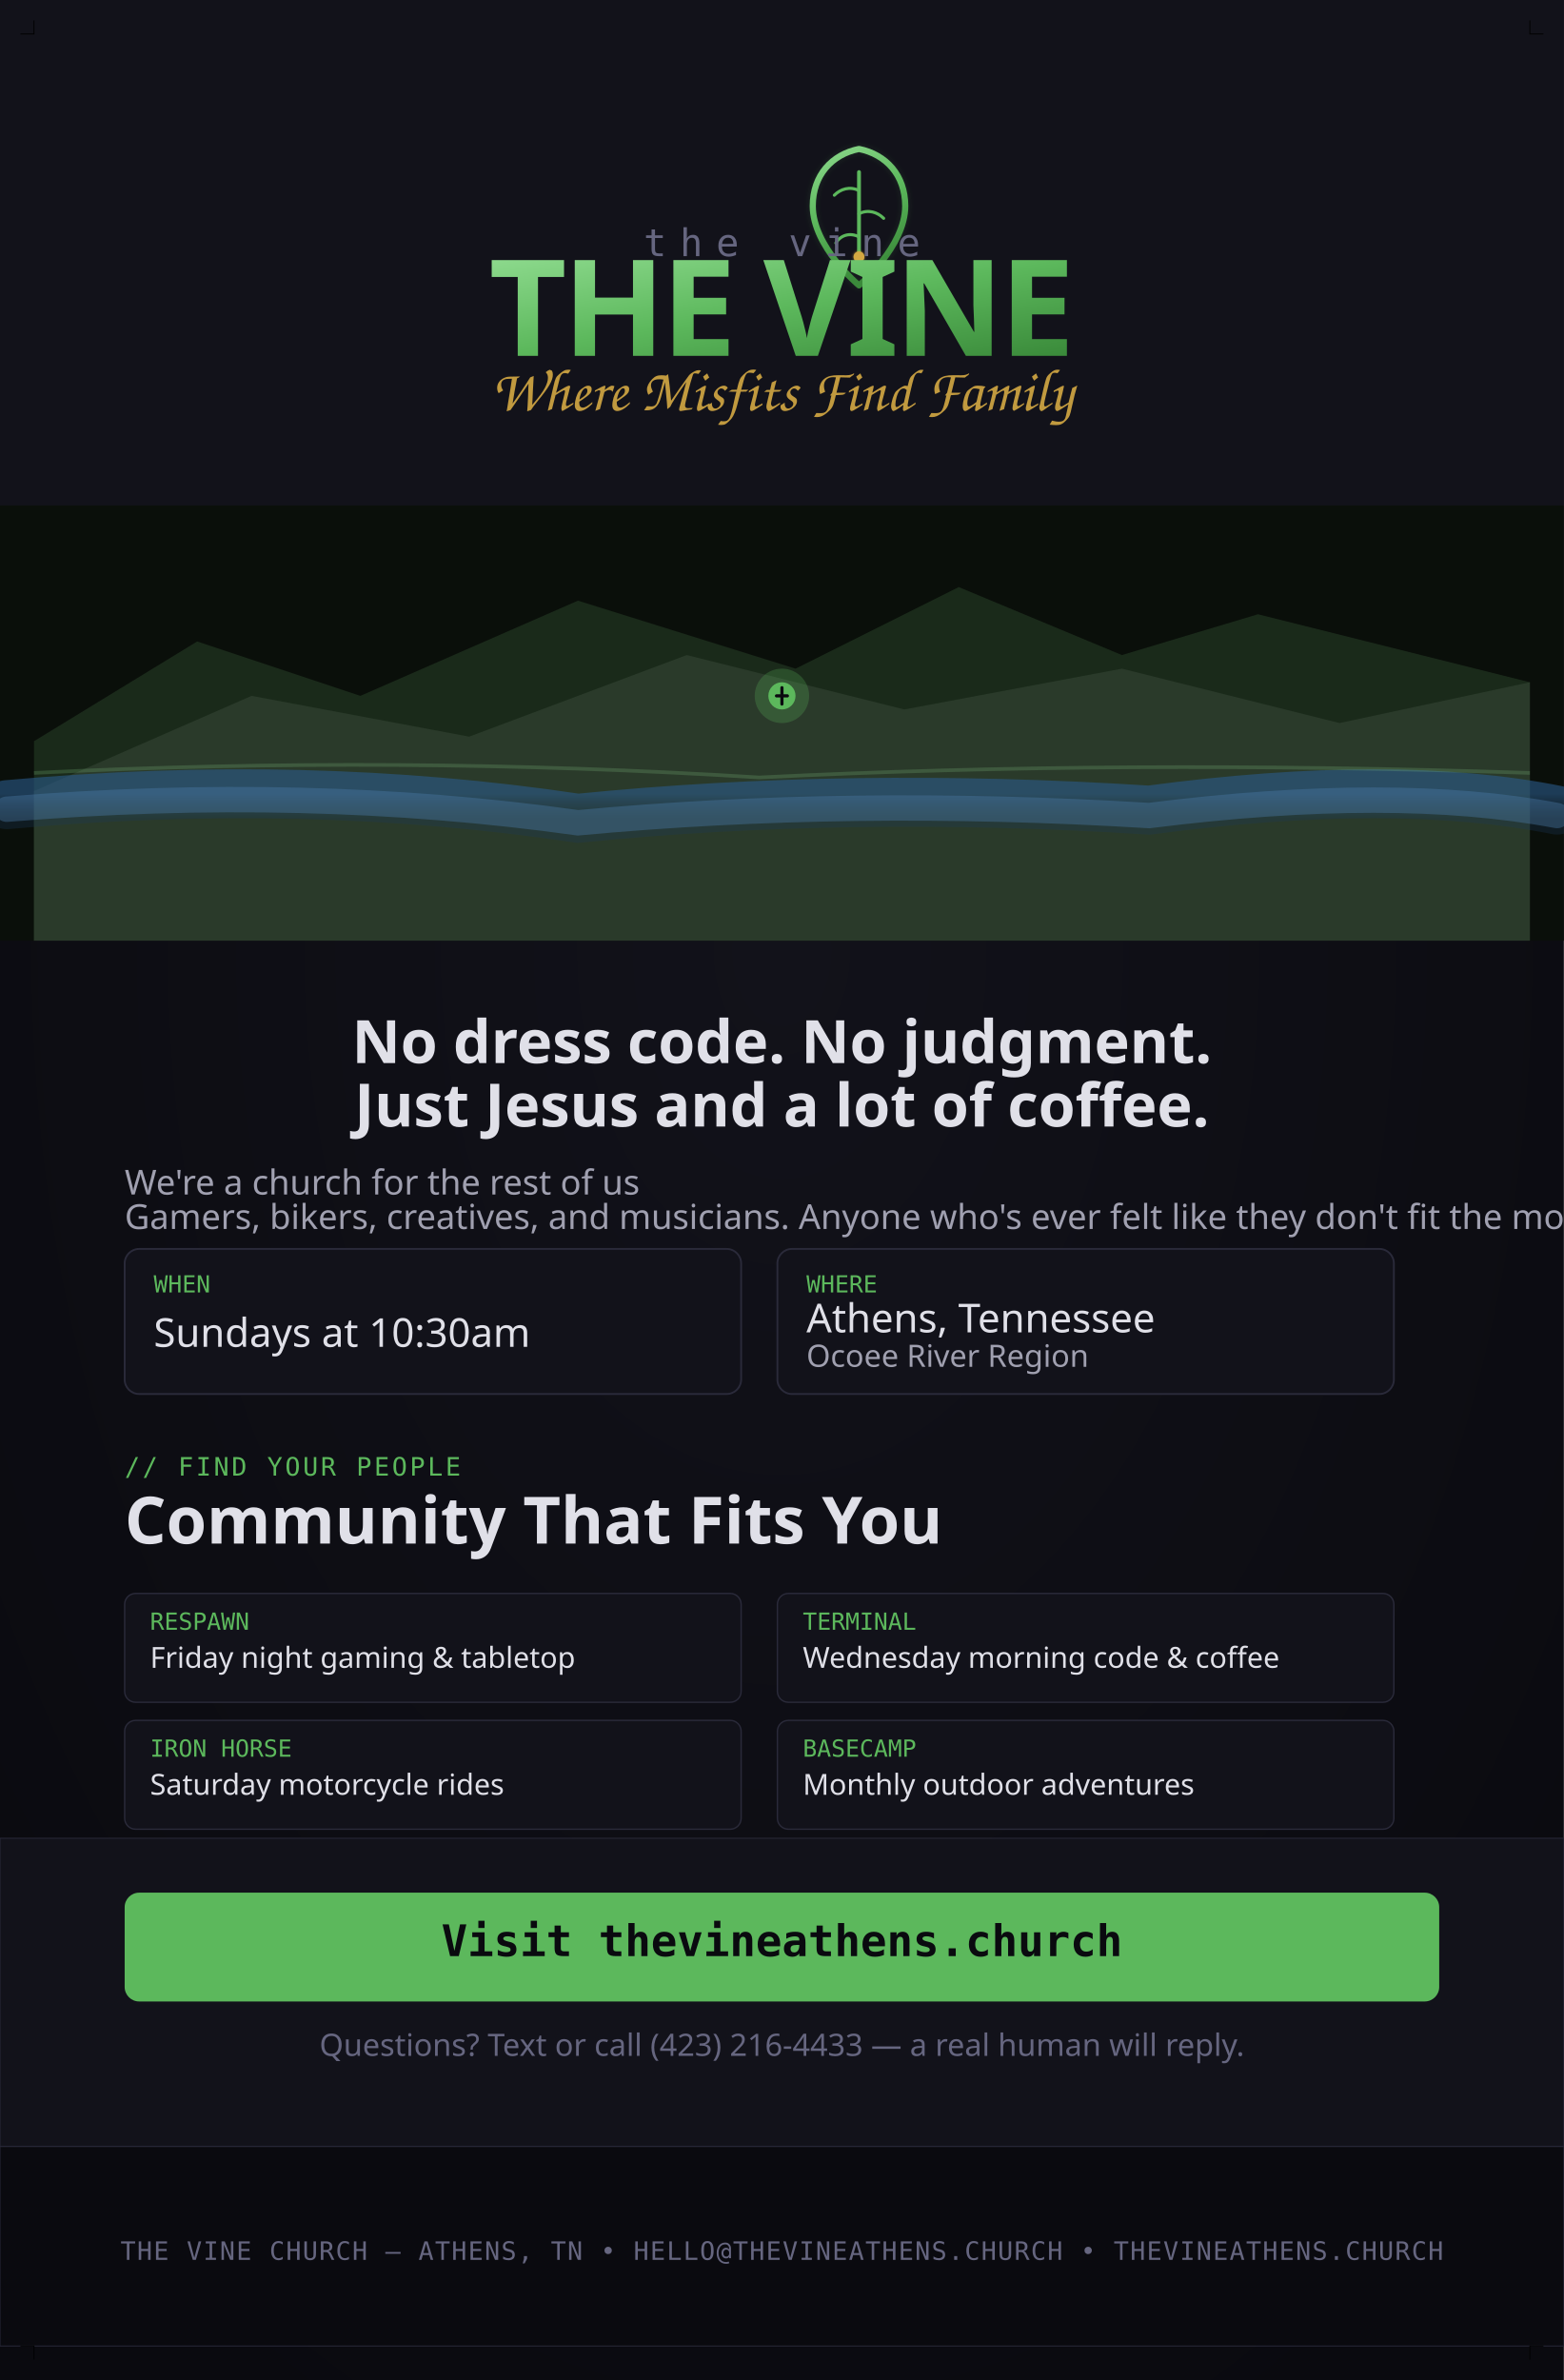
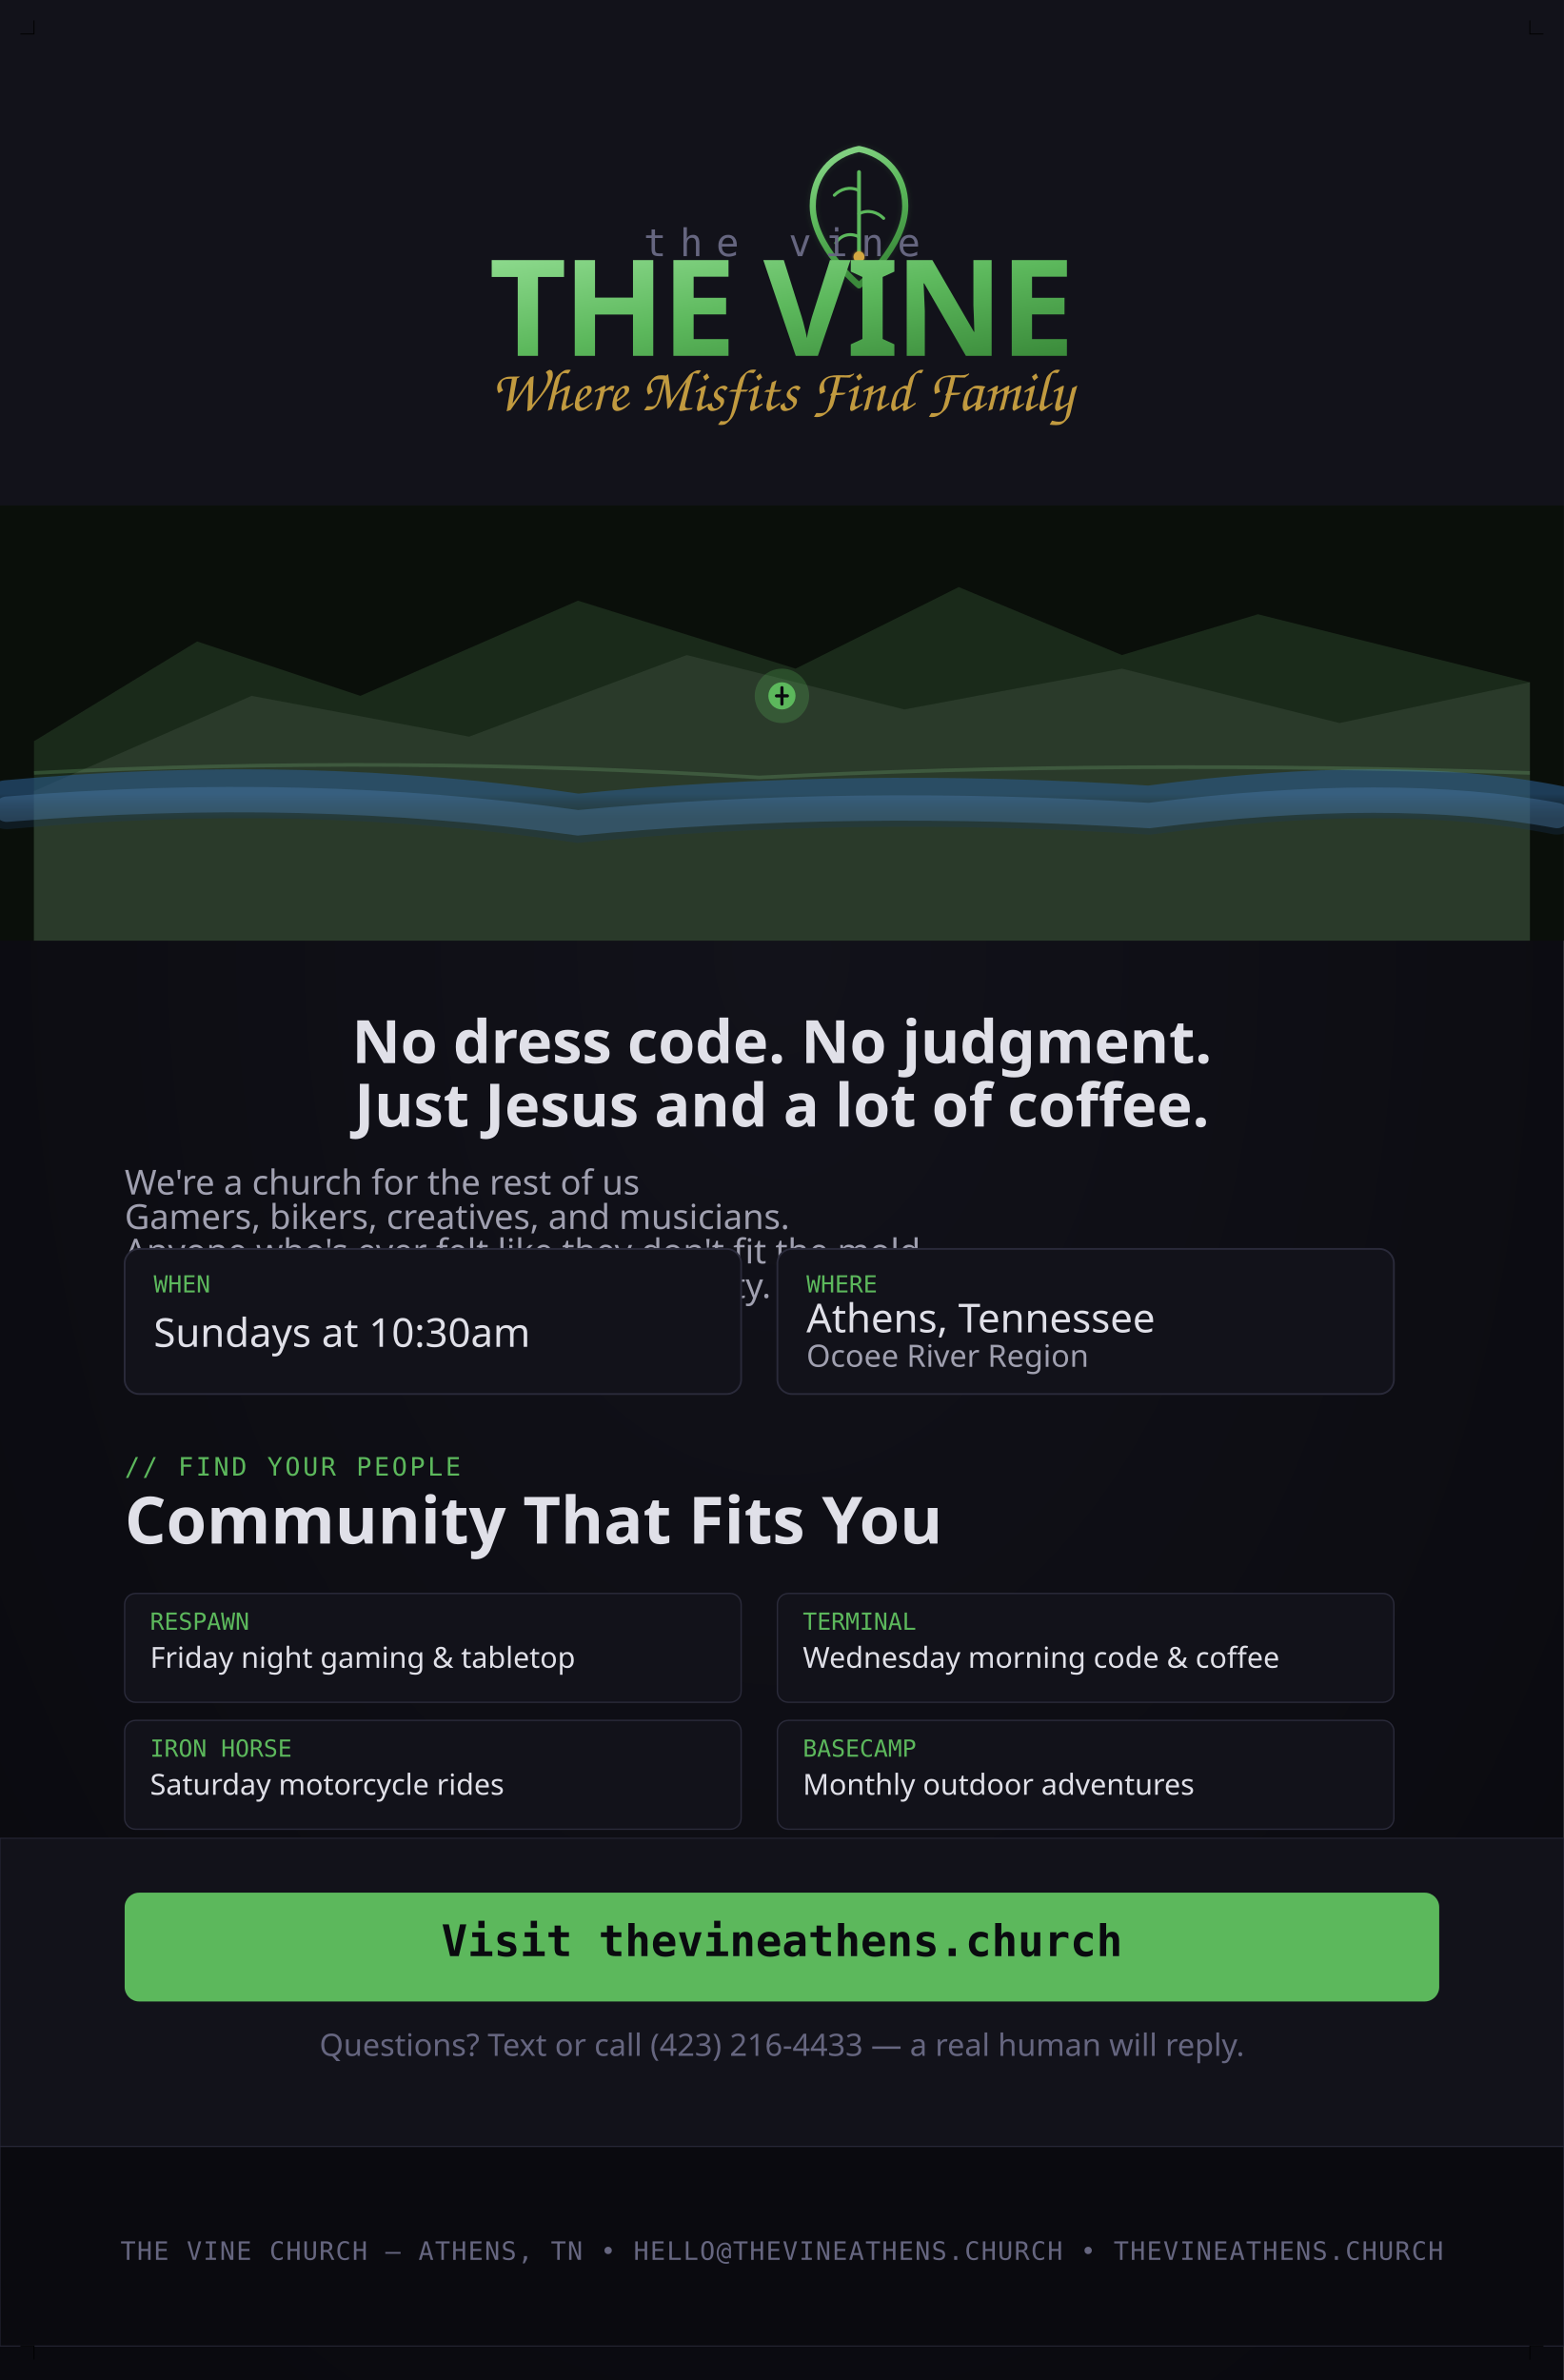
<svg xmlns="http://www.w3.org/2000/svg" viewBox="-37.5 -37.5 1725 2625" width="1725" height="2625">
  <defs>
    <radialGradient id="flyer-bg" cx="50%" cy="40%" r="70%">
      <stop offset="0%" stop-color="#12121a" />
      <stop offset="100%" stop-color="#0a0a0f" />
    </radialGradient>
    <linearGradient id="leaf-grad" x1="0" y1="0" x2="0.3" y2="1">
      <stop offset="0%" stop-color="#8cd98c" />
      <stop offset="50%" stop-color="#5cb85c" />
      <stop offset="100%" stop-color="#3a8a3a" />
    </linearGradient>
    <linearGradient id="title-grad" x1="0" y1="0" x2="1" y2="1">
      <stop offset="0%" stop-color="#8cd98c" />
      <stop offset="50%" stop-color="#5cb85c" />
      <stop offset="100%" stop-color="#3a8a3a" />
    </linearGradient>
    <linearGradient id="river-grad" x1="0" y1="0" x2="0" y2="1">
      <stop offset="0%" stop-color="#2a5a8a" stop-opacity="0.6" />
      <stop offset="100%" stop-color="#1a3a5a" stop-opacity="0.3" />
    </linearGradient>
    <filter id="amber-glow" x="-50%" y="-50%" width="200%" height="200%">
      <feGaussianBlur in="SourceGraphic" stdDeviation="2" result="blur" />
      <feMerge>
        <feMergeNode in="blur" />
        <feMergeNode in="SourceGraphic" />
      </feMerge>
    </filter>
    <filter id="leaf-glow" x="-20%" y="-20%" width="140%" height="140%">
      <feGaussianBlur in="SourceAlpha" stdDeviation="4" result="blur" />
      <feFlood flood-color="#5cb85c" flood-opacity="0.15" />
      <feComposite in2="blur" operator="in" result="glow" />
      <feMerge>
        <feMergeNode in="glow" />
        <feMergeNode in="SourceGraphic" />
      </feMerge>
    </filter>
  </defs>
  <rect x="-37.5" y="-37.5" width="1725" height="2625" fill="url(#flyer-bg)" />
  <g transform="translate(0, 0)">
    <rect x="-37.5" y="-37.5" width="1725" height="557.5" fill="#12121a" />
    <g transform="translate(825, 120) scale(0.85)">
      <path d="M100 185 C100 185 40 135 40 82 C40 42 65 15 100 8 C135 15 160 42 160 82 C160 135 100 185 100 185Z" fill="none" stroke="url(#leaf-grad)" stroke-width="8" stroke-linejoin="round" filter="url(#leaf-glow)" />
      <line x1="100" y1="38" x2="100" y2="155" stroke="#5cb85c" stroke-width="5" stroke-linecap="round" />
      <path d="M100 62 C88 56 76 60 68 68" fill="none" stroke="#5cb85c" stroke-width="4" stroke-linecap="round" />
      <path d="M100 92 C112 86 124 90 132 98" fill="none" stroke="#5cb85c" stroke-width="4" stroke-linecap="round" />
      <path d="M100 122 C88 116 76 120 70 130" fill="none" stroke="#5cb85c" stroke-width="4" stroke-linecap="round" />
      <circle cx="100" cy="148" r="7" fill="#d4a843" filter="url(#amber-glow)" />
    </g>
    <text x="825" y="245" text-anchor="middle" font-family="'JetBrains Mono', monospace" font-size="42" font-weight="400" fill="#666680" letter-spacing="0.35em">the vine</text>
    <text x="825" y="355" text-anchor="middle" font-family="'Space Grotesk', sans-serif" font-size="148" font-weight="700" fill="url(#title-grad)" letter-spacing="-0.03em">THE VINE</text>
    <text x="825" y="415" text-anchor="middle" font-family="'Caveat', cursive" font-size="66" font-weight="400" fill="#d4a843" opacity="0.9">Where Misfits Find Family</text>
  </g>
  <g transform="translate(0, 520)">
    <rect x="-37.5" width="1725" height="480" fill="#0a0f0a" />
    <path d="M0,260 L180,150 L360,210 L600,105 L840,180 L1020,90 L1200,165 L1350,120 L1650,195 L1650,480 L0,480 Z" fill="#1a2a1a" />
    <path d="M0,315 L240,210 L480,255 L720,165 L960,225 L1200,180 L1440,240 L1650,195 L1650,480 L0,480 Z" fill="#2a3a2a" />
    <path d="M-30,330 Q300,300 600,345 Q900,315 1230,336 Q1500,300 1680,336" fill="none" stroke="url(#river-grad)" stroke-width="54" stroke-linecap="round" />
    <path d="M-30,335 Q300,308 600,350 Q900,322 1230,342 Q1500,308 1680,342" fill="none" stroke="#4a7aa8" stroke-width="28" stroke-linecap="round" opacity="0.4" />
    <g transform="translate(825, 210)">
      <circle r="30" fill="#5cb85c" opacity="0.25" />
      <circle r="15" fill="#5cb85c" />
      <path d="M0,-9 L0,9" stroke="#0a0a0f" stroke-width="3.5" stroke-linecap="round" />
      <path d="M-6,0 L6,0" stroke="#0a0a0f" stroke-width="3.5" stroke-linecap="round" />
    </g>
    <path d="M0,295 Q400,275 800,300 Q1200,280 1650,295" fill="none" stroke="#8cd98c" stroke-width="4" stroke-opacity="0.2" />
  </g>
  <g transform="translate(0, 1000)">
    <text x="825" y="135" text-anchor="middle" font-family="'Space Grotesk', sans-serif" font-size="66" font-weight="600" fill="#e0e0e8">No dress code. No judgment.</text>
    <text x="825" y="205" text-anchor="middle" font-family="'Space Grotesk', sans-serif" font-size="66" font-weight="600" fill="#e0e0e8">Just Jesus and a lot of coffee.</text>
    <text x="100" y="280" font-family="'Space Grotesk', sans-serif" font-size="38" fill="#a0a0b0">We're a church for the rest of us</text>
-     <text x="100" y="318" font-family="'Space Grotesk', sans-serif" font-size="38" fill="#a0a0b0" line-height="1.5">
-       Gamers, bikers, creatives, and musicians.<br />
-       Anyone who's ever felt like they don't fit the mold.<br />
-       <br />
-       Real faith. Real people. Real community.
-     </text>
+     <text x="100" y="318" font-family="'Space Grotesk', sans-serif" font-size="38" fill="#a0a0b0">Gamers, bikers, creatives, and musicians.</text>
+     <text x="100" y="356" font-family="'Space Grotesk', sans-serif" font-size="38" fill="#a0a0b0">Anyone who's ever felt like they don't fit the mold.</text>
+     <text x="100" y="394" font-family="'Space Grotesk', sans-serif" font-size="38" fill="#a0a0b0">Real faith. Real people. Real community.</text>
    <g transform="translate(100, 340)">
      <rect x="0" y="0" width="680" height="160" rx="16" fill="#12121a" stroke="#2a2a3a" stroke-width="2" />
      <text x="32" y="48" font-family="'JetBrains Mono', monospace" font-size="26" fill="#5cb85c">WHEN</text>
      <text x="32" y="108" font-family="'Space Grotesk', sans-serif" font-size="44" fill="#e0e0e8">Sundays at 10:30am</text>
      <g transform="translate(720, 0)">
        <rect x="0" y="0" width="680" height="160" rx="16" fill="#12121a" stroke="#2a2a3a" stroke-width="2" />
        <text x="32" y="48" font-family="'JetBrains Mono', monospace" font-size="26" fill="#5cb85c">WHERE</text>
        <text x="32" y="92" font-family="'Space Grotesk', sans-serif" font-size="44" fill="#e0e0e8">Athens, Tennessee</text>
        <text x="32" y="130" font-family="'Space Grotesk', sans-serif" font-size="34" fill="#a0a0b0">Ocoee River Region</text>
      </g>
    </g>
    <text x="100" y="590" font-family="'JetBrains Mono', monospace" font-size="28" fill="#5cb85c" letter-spacing="0.1em">// FIND YOUR PEOPLE</text>
    <text x="100" y="665" font-family="'Space Grotesk', sans-serif" font-size="72" font-weight="600" fill="#e0e0e8">Community That Fits You</text>
    <g transform="translate(100, 720)">
      <g>
        <rect x="0" y="0" width="680" height="120" rx="12" fill="#12121a" stroke="#2a2a3a" stroke-width="1.5" />
        <text x="28" y="40" font-family="'JetBrains Mono', monospace" font-size="26" fill="#5cb85c">RESPAWN</text>
        <text x="28" y="82" font-family="'Space Grotesk', sans-serif" font-size="32" fill="#e0e0e8">Friday night gaming &amp; tabletop</text>
      </g>
      <g transform="translate(720, 0)">
        <rect x="0" y="0" width="680" height="120" rx="12" fill="#12121a" stroke="#2a2a3a" stroke-width="1.5" />
        <text x="28" y="40" font-family="'JetBrains Mono', monospace" font-size="26" fill="#5cb85c">TERMINAL</text>
        <text x="28" y="82" font-family="'Space Grotesk', sans-serif" font-size="32" fill="#e0e0e8">Wednesday morning code &amp; coffee</text>
      </g>
      <g transform="translate(0, 140)">
        <rect x="0" y="0" width="680" height="120" rx="12" fill="#12121a" stroke="#2a2a3a" stroke-width="1.5" />
        <text x="28" y="40" font-family="'JetBrains Mono', monospace" font-size="26" fill="#5cb85c">IRON HORSE</text>
        <text x="28" y="82" font-family="'Space Grotesk', sans-serif" font-size="32" fill="#e0e0e8">Saturday motorcycle rides</text>
      </g>
      <g transform="translate(720, 140)">
        <rect x="0" y="0" width="680" height="120" rx="12" fill="#12121a" stroke="#2a2a3a" stroke-width="1.5" />
        <text x="28" y="40" font-family="'JetBrains Mono', monospace" font-size="26" fill="#5cb85c">BASECAMP</text>
        <text x="28" y="82" font-family="'Space Grotesk', sans-serif" font-size="32" fill="#e0e0e8">Monthly outdoor adventures</text>
      </g>
      <g transform="translate(0, 280)">
        <rect x="0" y="0" width="680" height="120" rx="12" fill="#12121a" stroke="#2a2a3a" stroke-width="1.5" />
        <text x="28" y="40" font-family="'JetBrains Mono', monospace" font-size="26" fill="#5cb85c">BRANCHES</text>
        <text x="28" y="82" font-family="'Space Grotesk', sans-serif" font-size="32" fill="#e0e0e8">Weekly discipleship groups</text>
      </g>
      <g transform="translate(720, 280)">
        <rect x="0" y="0" width="680" height="120" rx="12" fill="#12121a" stroke="#2a2a3a" stroke-width="1.5" />
        <text x="28" y="40" font-family="'JetBrains Mono', monospace" font-size="26" fill="#5cb85c">AMPLIFIED</text>
        <text x="28" y="82" font-family="'Space Grotesk', sans-serif" font-size="32" fill="#e0e0e8">Thursday music &amp; worship</text>
      </g>
    </g>
  </g>
  <g transform="translate(0, 1990)">
    <rect x="-37.5" width="1725" height="340" fill="#12121a" stroke="#2a2a3a" stroke-width="1" />
    <rect x="100" y="60" width="1450" height="120" rx="16" fill="#5cb85c" />
    <text x="825" y="130" text-anchor="middle" font-family="'JetBrains Mono', monospace" font-size="48" font-weight="700" fill="#0a0a0f">Visit thevineathens.church</text>
    <text x="825" y="240" text-anchor="middle" font-family="'Space Grotesk', sans-serif" font-size="34" fill="#666680">Questions? Text or call (423) 216-4433 — a real human will reply.</text>
  </g>
  <g transform="translate(0, 2330)">
    <rect x="-37.5" width="1725" height="220" fill="#0a0a0f" stroke="#2a2a3a" stroke-width="1" />
    <text x="825" y="125" text-anchor="middle" font-family="'JetBrains Mono', monospace" font-size="28" fill="#666680" letter-spacing="0.05em">THE VINE CHURCH — ATHENS, TN • HELLO@THEVINEATHENS.CHURCH • THEVINEATHENS.CHURCH</text>
  </g>
  <g stroke="#000000" stroke-width="1" fill="none">
    <path d="M-15,0 L0,0 L0,-15" />
    <path d="M1650,-15 L1650,0 L1665,0" />
    <path d="M-15,2550 L0,2550 L0,2565" />
    <path d="M1650,2565 L1650,2550 L1665,2550" />
  </g>
</svg>
